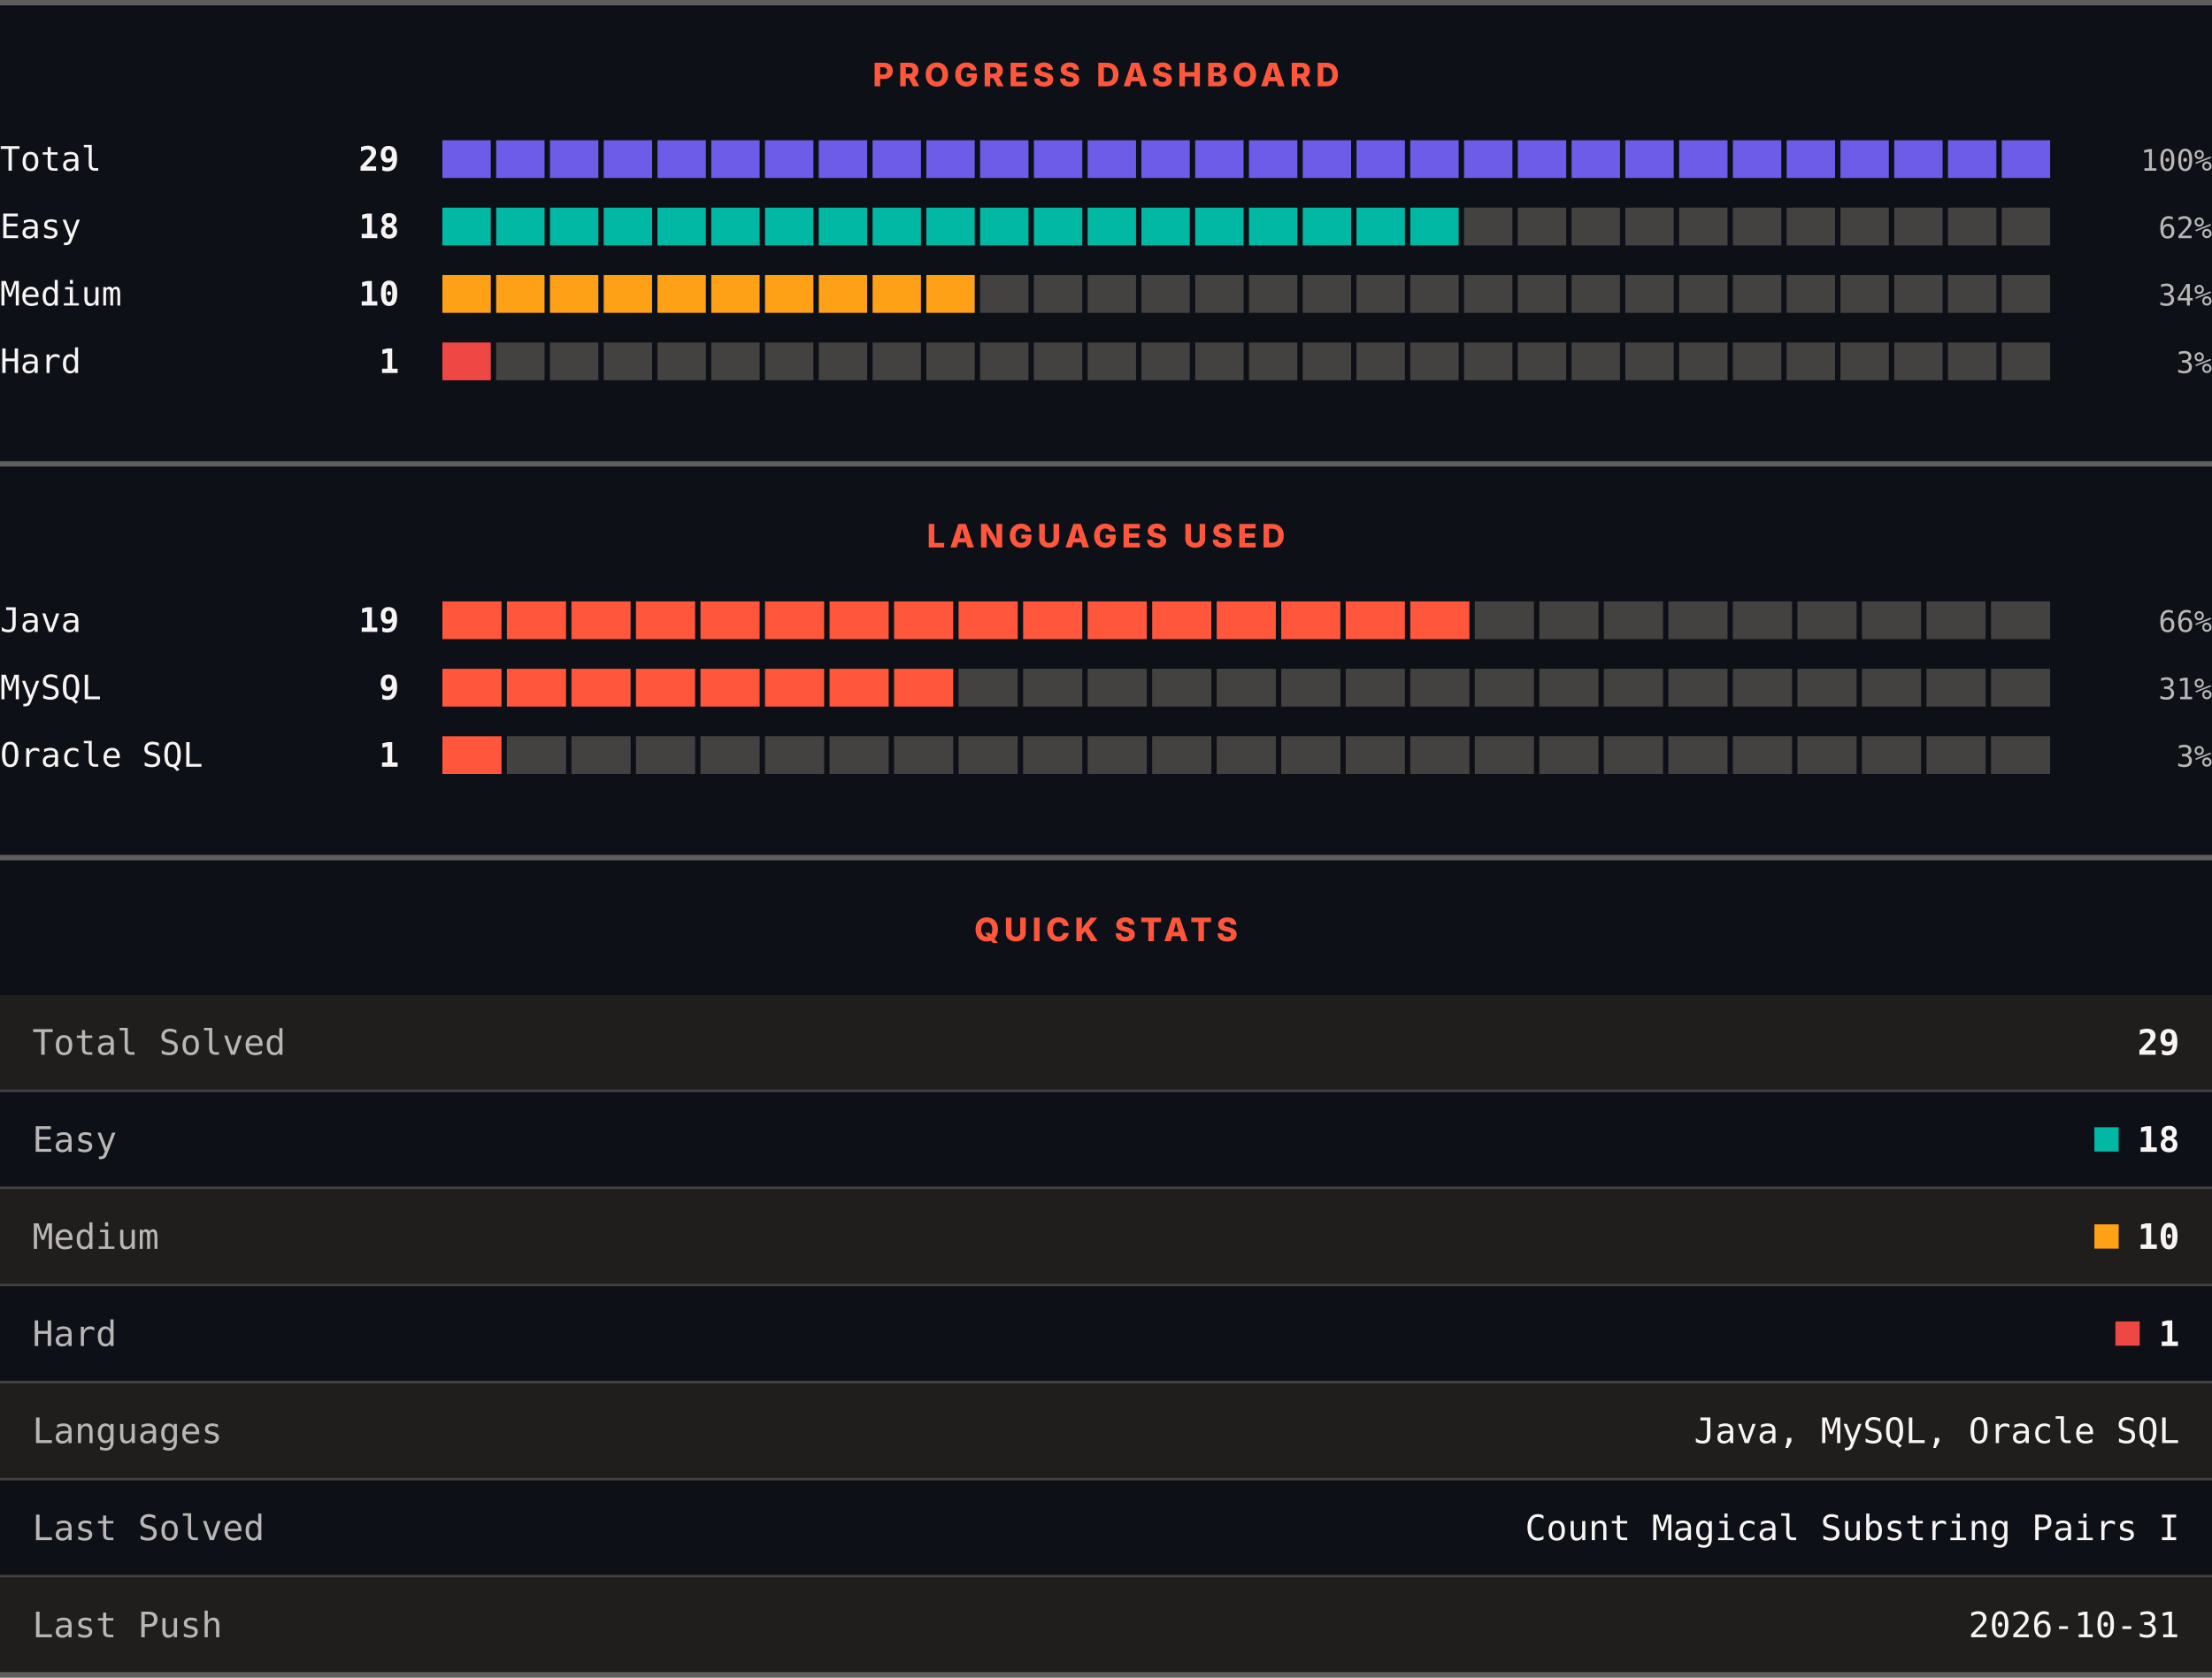
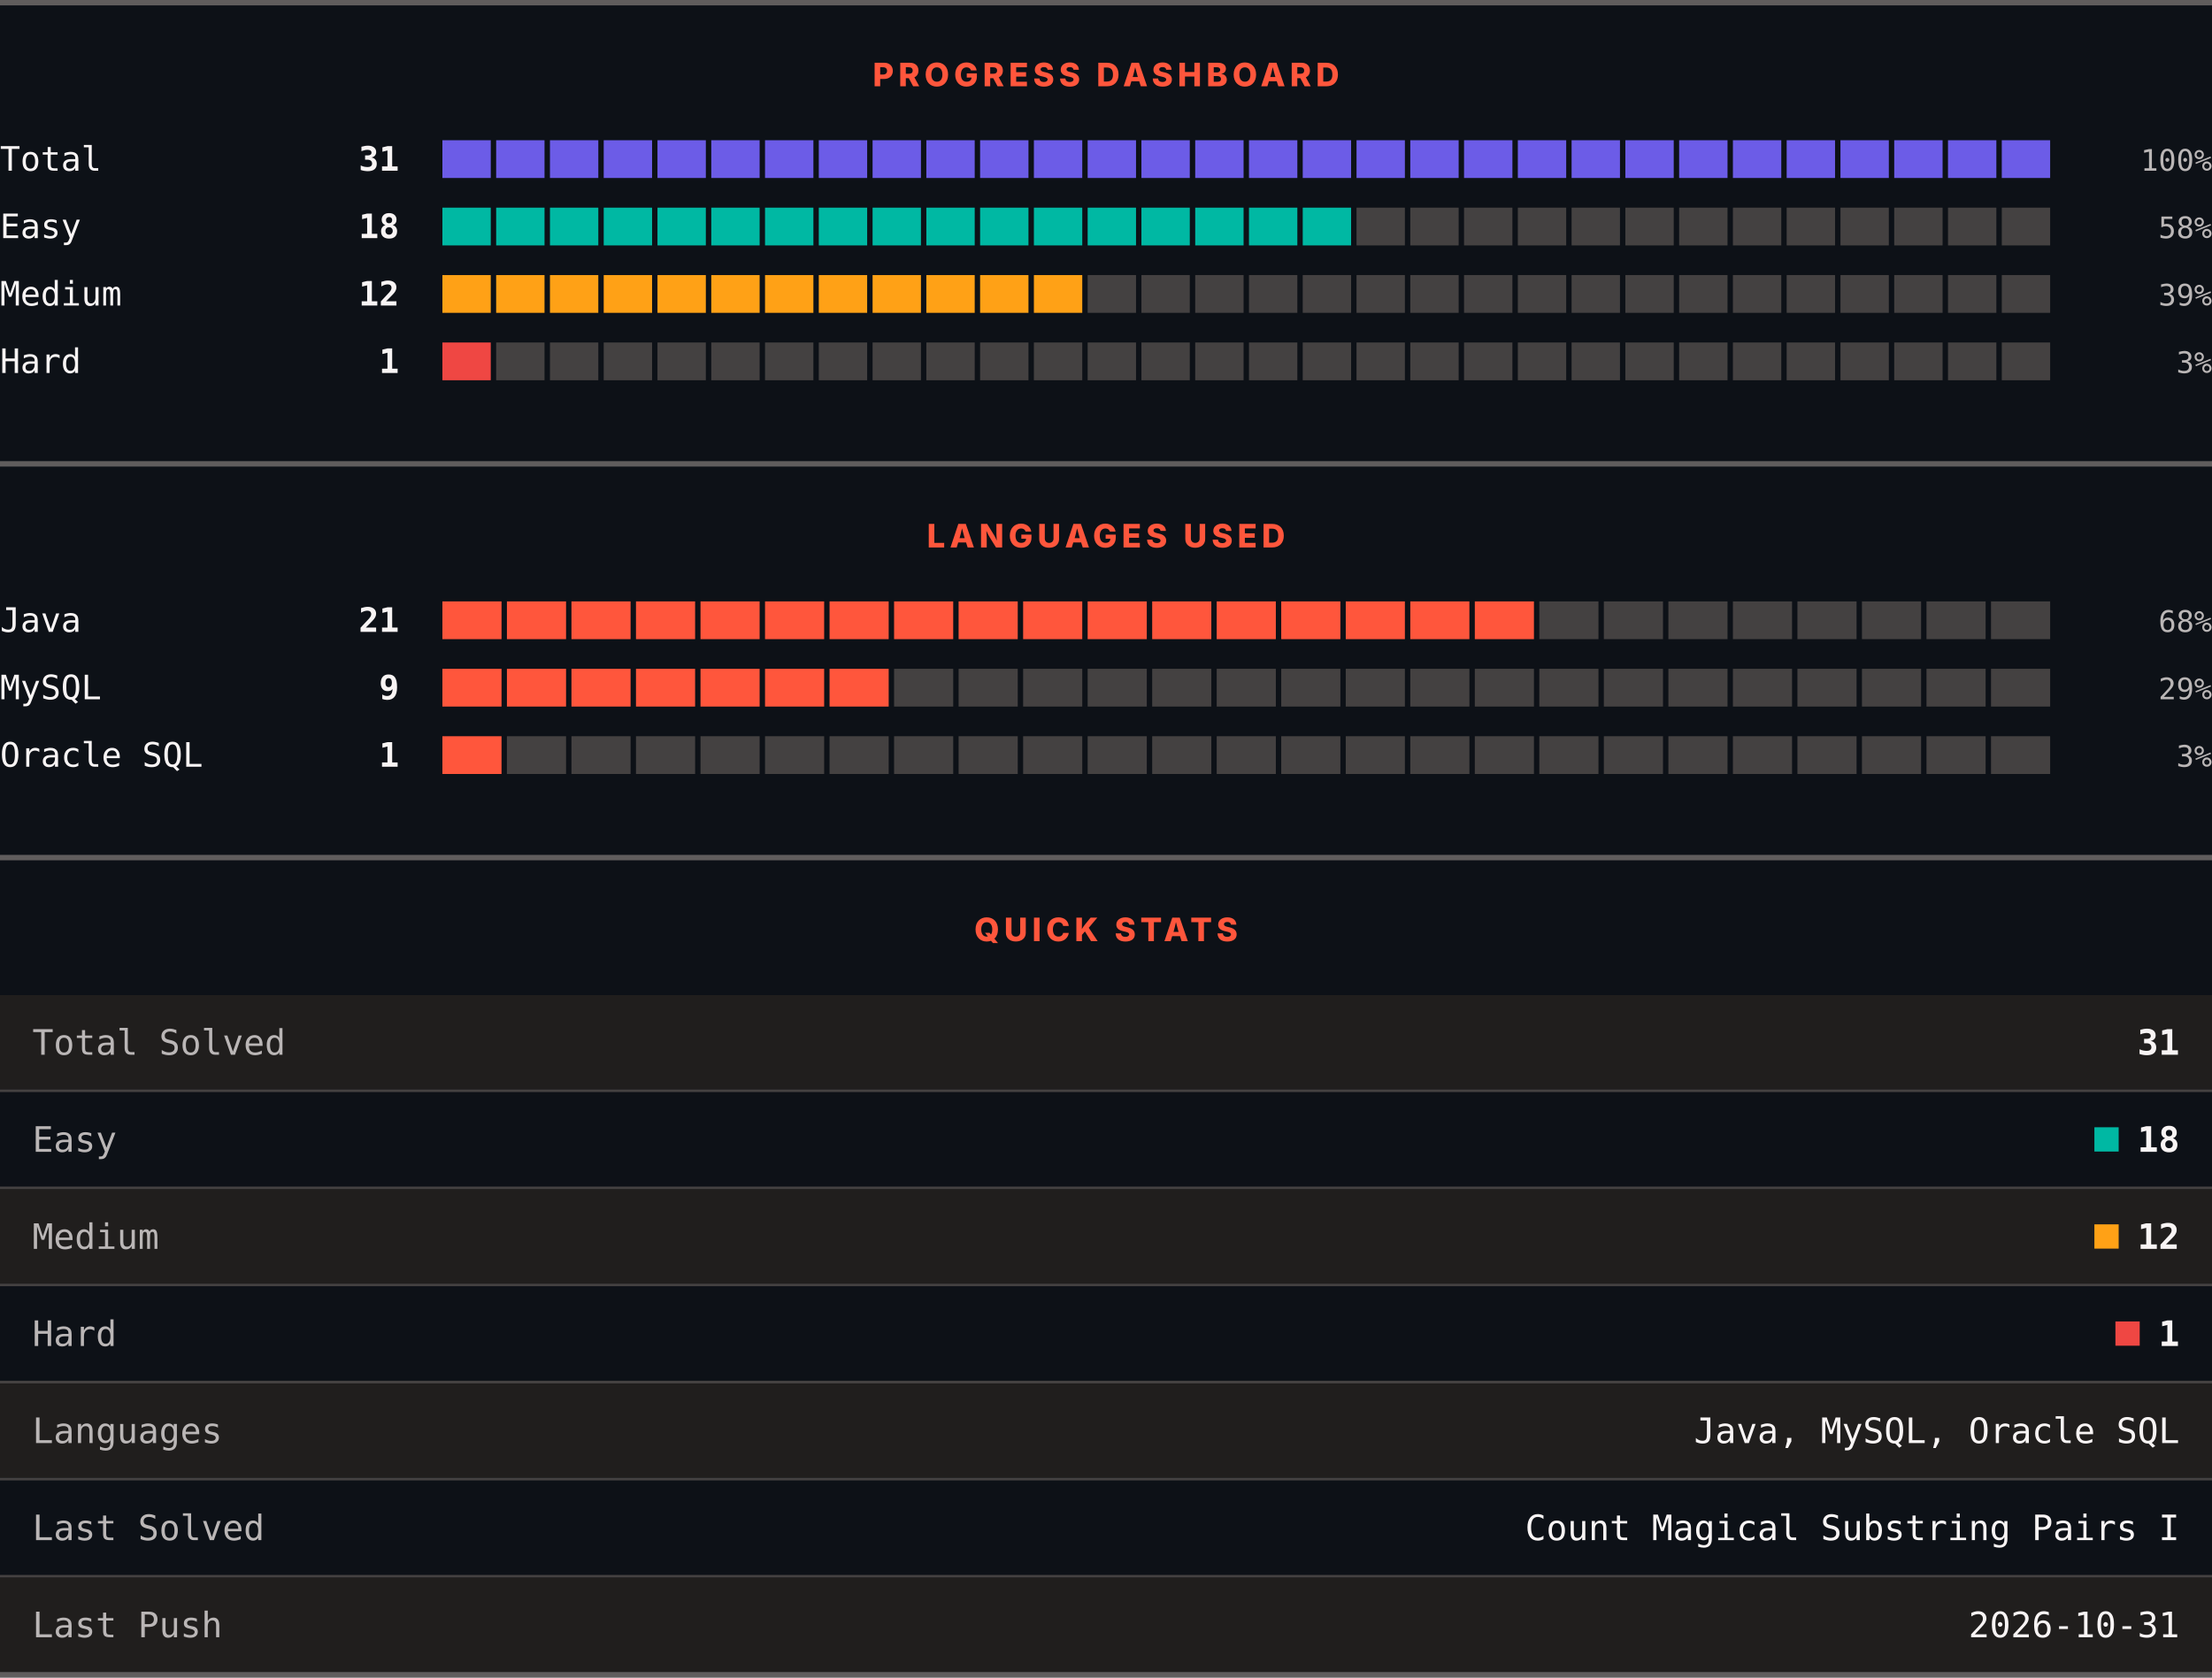
<svg xmlns="http://www.w3.org/2000/svg" width="820" height="622" viewBox="0 0 820 622" role="img" aria-label="LeetCode progress, languages and quick stats">
  <rect width="820" height="622" fill="#0d1117" />
  <rect x="0" y="0" width="820" height="2" fill="#605d5d" />
  <text x="410" y="32" text-anchor="middle" font-family="Archivo, system-ui, -apple-system, Segoe UI, sans-serif" font-size="12" font-weight="800" letter-spacing="1.68" fill="#ff563c">PROGRESS DASHBOARD</text>
  <text x="0" y="63.3" font-family="ui-monospace, SFMono-Regular, Menlo, Consolas, monospace" font-size="12.5" fill="#f8f4f4">Total</text>
-   <text x="148" y="63.3" text-anchor="end" font-family="ui-monospace, SFMono-Regular, Menlo, Consolas, monospace" font-size="12.5" font-weight="700" fill="#f8f4f4">29</text>
+   <text x="148" y="63.3" text-anchor="end" font-family="ui-monospace, SFMono-Regular, Menlo, Consolas, monospace" font-size="12.5" font-weight="700" fill="#f8f4f4">31</text>
  <rect x="164.00" y="52" width="17.93" height="14" fill="#6c5ce7" />
  <rect x="183.93" y="52" width="17.93" height="14" fill="#6c5ce7" />
  <rect x="203.87" y="52" width="17.93" height="14" fill="#6c5ce7" />
  <rect x="223.80" y="52" width="17.93" height="14" fill="#6c5ce7" />
  <rect x="243.73" y="52" width="17.93" height="14" fill="#6c5ce7" />
  <rect x="263.67" y="52" width="17.93" height="14" fill="#6c5ce7" />
  <rect x="283.60" y="52" width="17.93" height="14" fill="#6c5ce7" />
  <rect x="303.53" y="52" width="17.93" height="14" fill="#6c5ce7" />
  <rect x="323.47" y="52" width="17.93" height="14" fill="#6c5ce7" />
  <rect x="343.40" y="52" width="17.93" height="14" fill="#6c5ce7" />
  <rect x="363.33" y="52" width="17.93" height="14" fill="#6c5ce7" />
  <rect x="383.27" y="52" width="17.93" height="14" fill="#6c5ce7" />
  <rect x="403.20" y="52" width="17.93" height="14" fill="#6c5ce7" />
  <rect x="423.13" y="52" width="17.93" height="14" fill="#6c5ce7" />
  <rect x="443.07" y="52" width="17.93" height="14" fill="#6c5ce7" />
  <rect x="463.00" y="52" width="17.93" height="14" fill="#6c5ce7" />
  <rect x="482.93" y="52" width="17.93" height="14" fill="#6c5ce7" />
  <rect x="502.87" y="52" width="17.93" height="14" fill="#6c5ce7" />
  <rect x="522.80" y="52" width="17.93" height="14" fill="#6c5ce7" />
  <rect x="542.73" y="52" width="17.93" height="14" fill="#6c5ce7" />
  <rect x="562.67" y="52" width="17.93" height="14" fill="#6c5ce7" />
  <rect x="582.60" y="52" width="17.93" height="14" fill="#6c5ce7" />
  <rect x="602.53" y="52" width="17.93" height="14" fill="#6c5ce7" />
  <rect x="622.47" y="52" width="17.93" height="14" fill="#6c5ce7" />
  <rect x="642.40" y="52" width="17.93" height="14" fill="#6c5ce7" />
  <rect x="662.33" y="52" width="17.93" height="14" fill="#6c5ce7" />
  <rect x="682.27" y="52" width="17.93" height="14" fill="#6c5ce7" />
  <rect x="702.20" y="52" width="17.93" height="14" fill="#6c5ce7" />
  <rect x="722.13" y="52" width="17.93" height="14" fill="#6c5ce7" />
  <rect x="742.07" y="52" width="17.93" height="14" fill="#6c5ce7" />
  <text x="820" y="63.3" text-anchor="end" font-family="ui-monospace, SFMono-Regular, Menlo, Consolas, monospace" font-size="11" fill="#bab6b6">100%</text>
  <text x="0" y="88.3" font-family="ui-monospace, SFMono-Regular, Menlo, Consolas, monospace" font-size="12.5" fill="#f8f4f4">Easy</text>
  <text x="148" y="88.3" text-anchor="end" font-family="ui-monospace, SFMono-Regular, Menlo, Consolas, monospace" font-size="12.5" font-weight="700" fill="#f8f4f4">18</text>
  <rect x="164.00" y="77" width="17.93" height="14" fill="#00b8a3" />
  <rect x="183.93" y="77" width="17.93" height="14" fill="#00b8a3" />
  <rect x="203.87" y="77" width="17.93" height="14" fill="#00b8a3" />
  <rect x="223.80" y="77" width="17.93" height="14" fill="#00b8a3" />
  <rect x="243.73" y="77" width="17.93" height="14" fill="#00b8a3" />
  <rect x="263.67" y="77" width="17.93" height="14" fill="#00b8a3" />
  <rect x="283.60" y="77" width="17.93" height="14" fill="#00b8a3" />
  <rect x="303.53" y="77" width="17.93" height="14" fill="#00b8a3" />
  <rect x="323.47" y="77" width="17.93" height="14" fill="#00b8a3" />
  <rect x="343.40" y="77" width="17.93" height="14" fill="#00b8a3" />
  <rect x="363.33" y="77" width="17.93" height="14" fill="#00b8a3" />
  <rect x="383.27" y="77" width="17.93" height="14" fill="#00b8a3" />
  <rect x="403.20" y="77" width="17.93" height="14" fill="#00b8a3" />
  <rect x="423.13" y="77" width="17.93" height="14" fill="#00b8a3" />
  <rect x="443.07" y="77" width="17.93" height="14" fill="#00b8a3" />
  <rect x="463.00" y="77" width="17.93" height="14" fill="#00b8a3" />
  <rect x="482.93" y="77" width="17.93" height="14" fill="#00b8a3" />
-   <rect x="502.87" y="77" width="17.93" height="14" fill="#00b8a3" />
-   <rect x="522.80" y="77" width="17.93" height="14" fill="#00b8a3" />
+   <rect x="502.87" y="77" width="17.93" height="14" fill="#444141" />
+   <rect x="522.80" y="77" width="17.93" height="14" fill="#444141" />
  <rect x="542.73" y="77" width="17.93" height="14" fill="#444141" />
  <rect x="562.67" y="77" width="17.93" height="14" fill="#444141" />
  <rect x="582.60" y="77" width="17.93" height="14" fill="#444141" />
  <rect x="602.53" y="77" width="17.93" height="14" fill="#444141" />
  <rect x="622.47" y="77" width="17.93" height="14" fill="#444141" />
  <rect x="642.40" y="77" width="17.93" height="14" fill="#444141" />
  <rect x="662.33" y="77" width="17.93" height="14" fill="#444141" />
  <rect x="682.27" y="77" width="17.93" height="14" fill="#444141" />
  <rect x="702.20" y="77" width="17.93" height="14" fill="#444141" />
  <rect x="722.13" y="77" width="17.93" height="14" fill="#444141" />
  <rect x="742.07" y="77" width="17.93" height="14" fill="#444141" />
-   <text x="820" y="88.3" text-anchor="end" font-family="ui-monospace, SFMono-Regular, Menlo, Consolas, monospace" font-size="11" fill="#bab6b6">62%</text>
+   <text x="820" y="88.3" text-anchor="end" font-family="ui-monospace, SFMono-Regular, Menlo, Consolas, monospace" font-size="11" fill="#bab6b6">58%</text>
  <text x="0" y="113.3" font-family="ui-monospace, SFMono-Regular, Menlo, Consolas, monospace" font-size="12.5" fill="#f8f4f4">Medium</text>
-   <text x="148" y="113.3" text-anchor="end" font-family="ui-monospace, SFMono-Regular, Menlo, Consolas, monospace" font-size="12.5" font-weight="700" fill="#f8f4f4">10</text>
+   <text x="148" y="113.3" text-anchor="end" font-family="ui-monospace, SFMono-Regular, Menlo, Consolas, monospace" font-size="12.5" font-weight="700" fill="#f8f4f4">12</text>
  <rect x="164.00" y="102" width="17.93" height="14" fill="#ffa116" />
  <rect x="183.93" y="102" width="17.93" height="14" fill="#ffa116" />
  <rect x="203.87" y="102" width="17.93" height="14" fill="#ffa116" />
  <rect x="223.80" y="102" width="17.93" height="14" fill="#ffa116" />
  <rect x="243.73" y="102" width="17.93" height="14" fill="#ffa116" />
  <rect x="263.67" y="102" width="17.93" height="14" fill="#ffa116" />
  <rect x="283.60" y="102" width="17.93" height="14" fill="#ffa116" />
  <rect x="303.53" y="102" width="17.93" height="14" fill="#ffa116" />
  <rect x="323.47" y="102" width="17.93" height="14" fill="#ffa116" />
  <rect x="343.40" y="102" width="17.93" height="14" fill="#ffa116" />
-   <rect x="363.33" y="102" width="17.93" height="14" fill="#444141" />
-   <rect x="383.27" y="102" width="17.93" height="14" fill="#444141" />
+   <rect x="363.33" y="102" width="17.93" height="14" fill="#ffa116" />
+   <rect x="383.27" y="102" width="17.93" height="14" fill="#ffa116" />
  <rect x="403.20" y="102" width="17.93" height="14" fill="#444141" />
  <rect x="423.13" y="102" width="17.93" height="14" fill="#444141" />
  <rect x="443.07" y="102" width="17.93" height="14" fill="#444141" />
  <rect x="463.00" y="102" width="17.93" height="14" fill="#444141" />
  <rect x="482.93" y="102" width="17.93" height="14" fill="#444141" />
  <rect x="502.87" y="102" width="17.93" height="14" fill="#444141" />
  <rect x="522.80" y="102" width="17.93" height="14" fill="#444141" />
  <rect x="542.73" y="102" width="17.93" height="14" fill="#444141" />
  <rect x="562.67" y="102" width="17.93" height="14" fill="#444141" />
  <rect x="582.60" y="102" width="17.93" height="14" fill="#444141" />
  <rect x="602.53" y="102" width="17.93" height="14" fill="#444141" />
  <rect x="622.47" y="102" width="17.93" height="14" fill="#444141" />
  <rect x="642.40" y="102" width="17.93" height="14" fill="#444141" />
  <rect x="662.33" y="102" width="17.93" height="14" fill="#444141" />
  <rect x="682.27" y="102" width="17.93" height="14" fill="#444141" />
  <rect x="702.20" y="102" width="17.93" height="14" fill="#444141" />
  <rect x="722.13" y="102" width="17.93" height="14" fill="#444141" />
  <rect x="742.07" y="102" width="17.93" height="14" fill="#444141" />
-   <text x="820" y="113.3" text-anchor="end" font-family="ui-monospace, SFMono-Regular, Menlo, Consolas, monospace" font-size="11" fill="#bab6b6">34%</text>
+   <text x="820" y="113.3" text-anchor="end" font-family="ui-monospace, SFMono-Regular, Menlo, Consolas, monospace" font-size="11" fill="#bab6b6">39%</text>
  <text x="0" y="138.3" font-family="ui-monospace, SFMono-Regular, Menlo, Consolas, monospace" font-size="12.5" fill="#f8f4f4">Hard</text>
  <text x="148" y="138.3" text-anchor="end" font-family="ui-monospace, SFMono-Regular, Menlo, Consolas, monospace" font-size="12.5" font-weight="700" fill="#f8f4f4">1</text>
  <rect x="164.00" y="127" width="17.93" height="14" fill="#ef4743" />
  <rect x="183.93" y="127" width="17.93" height="14" fill="#444141" />
  <rect x="203.87" y="127" width="17.93" height="14" fill="#444141" />
  <rect x="223.80" y="127" width="17.93" height="14" fill="#444141" />
  <rect x="243.73" y="127" width="17.93" height="14" fill="#444141" />
  <rect x="263.67" y="127" width="17.93" height="14" fill="#444141" />
  <rect x="283.60" y="127" width="17.93" height="14" fill="#444141" />
  <rect x="303.53" y="127" width="17.93" height="14" fill="#444141" />
  <rect x="323.47" y="127" width="17.93" height="14" fill="#444141" />
  <rect x="343.40" y="127" width="17.93" height="14" fill="#444141" />
  <rect x="363.33" y="127" width="17.93" height="14" fill="#444141" />
  <rect x="383.27" y="127" width="17.93" height="14" fill="#444141" />
  <rect x="403.20" y="127" width="17.93" height="14" fill="#444141" />
  <rect x="423.13" y="127" width="17.93" height="14" fill="#444141" />
  <rect x="443.07" y="127" width="17.93" height="14" fill="#444141" />
  <rect x="463.00" y="127" width="17.93" height="14" fill="#444141" />
  <rect x="482.93" y="127" width="17.93" height="14" fill="#444141" />
  <rect x="502.87" y="127" width="17.93" height="14" fill="#444141" />
  <rect x="522.80" y="127" width="17.93" height="14" fill="#444141" />
  <rect x="542.73" y="127" width="17.93" height="14" fill="#444141" />
  <rect x="562.67" y="127" width="17.93" height="14" fill="#444141" />
  <rect x="582.60" y="127" width="17.93" height="14" fill="#444141" />
  <rect x="602.53" y="127" width="17.93" height="14" fill="#444141" />
  <rect x="622.47" y="127" width="17.93" height="14" fill="#444141" />
  <rect x="642.40" y="127" width="17.93" height="14" fill="#444141" />
  <rect x="662.33" y="127" width="17.93" height="14" fill="#444141" />
  <rect x="682.27" y="127" width="17.93" height="14" fill="#444141" />
  <rect x="702.20" y="127" width="17.93" height="14" fill="#444141" />
  <rect x="722.13" y="127" width="17.93" height="14" fill="#444141" />
  <rect x="742.07" y="127" width="17.93" height="14" fill="#444141" />
  <text x="820" y="138.3" text-anchor="end" font-family="ui-monospace, SFMono-Regular, Menlo, Consolas, monospace" font-size="11" fill="#bab6b6">3%</text>
  <rect x="0" y="171" width="820" height="2" fill="#605d5d" />
  <text x="410" y="203" text-anchor="middle" font-family="Archivo, system-ui, -apple-system, Segoe UI, sans-serif" font-size="12" font-weight="800" letter-spacing="1.68" fill="#ff563c">LANGUAGES USED</text>
  <text x="0" y="234.3" font-family="ui-monospace, SFMono-Regular, Menlo, Consolas, monospace" font-size="12.5" fill="#f8f4f4">Java</text>
-   <text x="148" y="234.3" text-anchor="end" font-family="ui-monospace, SFMono-Regular, Menlo, Consolas, monospace" font-size="12.5" font-weight="700" fill="#f8f4f4">19</text>
+   <text x="148" y="234.3" text-anchor="end" font-family="ui-monospace, SFMono-Regular, Menlo, Consolas, monospace" font-size="12.5" font-weight="700" fill="#f8f4f4">21</text>
  <rect x="164.00" y="223" width="21.92" height="14" fill="#ff563c" />
  <rect x="187.92" y="223" width="21.92" height="14" fill="#ff563c" />
  <rect x="211.84" y="223" width="21.92" height="14" fill="#ff563c" />
  <rect x="235.76" y="223" width="21.92" height="14" fill="#ff563c" />
  <rect x="259.68" y="223" width="21.92" height="14" fill="#ff563c" />
  <rect x="283.60" y="223" width="21.92" height="14" fill="#ff563c" />
  <rect x="307.52" y="223" width="21.92" height="14" fill="#ff563c" />
  <rect x="331.44" y="223" width="21.92" height="14" fill="#ff563c" />
  <rect x="355.36" y="223" width="21.92" height="14" fill="#ff563c" />
  <rect x="379.28" y="223" width="21.92" height="14" fill="#ff563c" />
  <rect x="403.20" y="223" width="21.92" height="14" fill="#ff563c" />
  <rect x="427.12" y="223" width="21.92" height="14" fill="#ff563c" />
  <rect x="451.04" y="223" width="21.92" height="14" fill="#ff563c" />
  <rect x="474.96" y="223" width="21.92" height="14" fill="#ff563c" />
  <rect x="498.88" y="223" width="21.92" height="14" fill="#ff563c" />
  <rect x="522.80" y="223" width="21.92" height="14" fill="#ff563c" />
-   <rect x="546.72" y="223" width="21.92" height="14" fill="#444141" />
+   <rect x="546.72" y="223" width="21.92" height="14" fill="#ff563c" />
  <rect x="570.64" y="223" width="21.92" height="14" fill="#444141" />
  <rect x="594.56" y="223" width="21.92" height="14" fill="#444141" />
  <rect x="618.48" y="223" width="21.92" height="14" fill="#444141" />
  <rect x="642.40" y="223" width="21.92" height="14" fill="#444141" />
  <rect x="666.32" y="223" width="21.92" height="14" fill="#444141" />
  <rect x="690.24" y="223" width="21.92" height="14" fill="#444141" />
  <rect x="714.16" y="223" width="21.92" height="14" fill="#444141" />
  <rect x="738.08" y="223" width="21.92" height="14" fill="#444141" />
-   <text x="820" y="234.3" text-anchor="end" font-family="ui-monospace, SFMono-Regular, Menlo, Consolas, monospace" font-size="11" fill="#bab6b6">66%</text>
+   <text x="820" y="234.3" text-anchor="end" font-family="ui-monospace, SFMono-Regular, Menlo, Consolas, monospace" font-size="11" fill="#bab6b6">68%</text>
  <text x="0" y="259.3" font-family="ui-monospace, SFMono-Regular, Menlo, Consolas, monospace" font-size="12.5" fill="#f8f4f4">MySQL</text>
  <text x="148" y="259.3" text-anchor="end" font-family="ui-monospace, SFMono-Regular, Menlo, Consolas, monospace" font-size="12.5" font-weight="700" fill="#f8f4f4">9</text>
  <rect x="164.00" y="248" width="21.92" height="14" fill="#ff563c" />
  <rect x="187.92" y="248" width="21.92" height="14" fill="#ff563c" />
  <rect x="211.84" y="248" width="21.92" height="14" fill="#ff563c" />
  <rect x="235.76" y="248" width="21.92" height="14" fill="#ff563c" />
  <rect x="259.68" y="248" width="21.92" height="14" fill="#ff563c" />
  <rect x="283.60" y="248" width="21.92" height="14" fill="#ff563c" />
  <rect x="307.52" y="248" width="21.92" height="14" fill="#ff563c" />
-   <rect x="331.44" y="248" width="21.92" height="14" fill="#ff563c" />
+   <rect x="331.44" y="248" width="21.92" height="14" fill="#444141" />
  <rect x="355.36" y="248" width="21.92" height="14" fill="#444141" />
  <rect x="379.28" y="248" width="21.92" height="14" fill="#444141" />
  <rect x="403.20" y="248" width="21.92" height="14" fill="#444141" />
  <rect x="427.12" y="248" width="21.92" height="14" fill="#444141" />
  <rect x="451.04" y="248" width="21.92" height="14" fill="#444141" />
  <rect x="474.96" y="248" width="21.92" height="14" fill="#444141" />
  <rect x="498.88" y="248" width="21.92" height="14" fill="#444141" />
  <rect x="522.80" y="248" width="21.92" height="14" fill="#444141" />
  <rect x="546.72" y="248" width="21.92" height="14" fill="#444141" />
  <rect x="570.64" y="248" width="21.92" height="14" fill="#444141" />
  <rect x="594.56" y="248" width="21.92" height="14" fill="#444141" />
  <rect x="618.48" y="248" width="21.92" height="14" fill="#444141" />
  <rect x="642.40" y="248" width="21.92" height="14" fill="#444141" />
  <rect x="666.32" y="248" width="21.92" height="14" fill="#444141" />
  <rect x="690.24" y="248" width="21.92" height="14" fill="#444141" />
  <rect x="714.16" y="248" width="21.92" height="14" fill="#444141" />
  <rect x="738.08" y="248" width="21.92" height="14" fill="#444141" />
-   <text x="820" y="259.3" text-anchor="end" font-family="ui-monospace, SFMono-Regular, Menlo, Consolas, monospace" font-size="11" fill="#bab6b6">31%</text>
+   <text x="820" y="259.3" text-anchor="end" font-family="ui-monospace, SFMono-Regular, Menlo, Consolas, monospace" font-size="11" fill="#bab6b6">29%</text>
  <text x="0" y="284.3" font-family="ui-monospace, SFMono-Regular, Menlo, Consolas, monospace" font-size="12.5" fill="#f8f4f4">Oracle SQL</text>
  <text x="148" y="284.3" text-anchor="end" font-family="ui-monospace, SFMono-Regular, Menlo, Consolas, monospace" font-size="12.5" font-weight="700" fill="#f8f4f4">1</text>
  <rect x="164.00" y="273" width="21.92" height="14" fill="#ff563c" />
  <rect x="187.92" y="273" width="21.92" height="14" fill="#444141" />
  <rect x="211.84" y="273" width="21.92" height="14" fill="#444141" />
  <rect x="235.76" y="273" width="21.92" height="14" fill="#444141" />
  <rect x="259.68" y="273" width="21.92" height="14" fill="#444141" />
  <rect x="283.60" y="273" width="21.92" height="14" fill="#444141" />
  <rect x="307.52" y="273" width="21.92" height="14" fill="#444141" />
  <rect x="331.44" y="273" width="21.92" height="14" fill="#444141" />
  <rect x="355.36" y="273" width="21.92" height="14" fill="#444141" />
  <rect x="379.28" y="273" width="21.92" height="14" fill="#444141" />
  <rect x="403.20" y="273" width="21.92" height="14" fill="#444141" />
  <rect x="427.12" y="273" width="21.92" height="14" fill="#444141" />
  <rect x="451.04" y="273" width="21.92" height="14" fill="#444141" />
  <rect x="474.96" y="273" width="21.92" height="14" fill="#444141" />
  <rect x="498.88" y="273" width="21.92" height="14" fill="#444141" />
  <rect x="522.80" y="273" width="21.92" height="14" fill="#444141" />
  <rect x="546.72" y="273" width="21.92" height="14" fill="#444141" />
  <rect x="570.64" y="273" width="21.92" height="14" fill="#444141" />
  <rect x="594.56" y="273" width="21.92" height="14" fill="#444141" />
  <rect x="618.48" y="273" width="21.92" height="14" fill="#444141" />
  <rect x="642.40" y="273" width="21.92" height="14" fill="#444141" />
  <rect x="666.32" y="273" width="21.92" height="14" fill="#444141" />
  <rect x="690.24" y="273" width="21.92" height="14" fill="#444141" />
  <rect x="714.16" y="273" width="21.92" height="14" fill="#444141" />
  <rect x="738.08" y="273" width="21.92" height="14" fill="#444141" />
  <text x="820" y="284.3" text-anchor="end" font-family="ui-monospace, SFMono-Regular, Menlo, Consolas, monospace" font-size="11" fill="#bab6b6">3%</text>
  <rect x="0" y="317" width="820" height="2" fill="#605d5d" />
  <text x="410" y="349" text-anchor="middle" font-family="Archivo, system-ui, -apple-system, Segoe UI, sans-serif" font-size="12" font-weight="800" letter-spacing="1.68" fill="#ff563c">QUICK STATS</text>
  <rect x="0" y="369" width="820" height="35" fill="#201e1d" />
  <text x="12" y="391.1" font-family="ui-monospace, SFMono-Regular, Menlo, Consolas, monospace" font-size="13" fill="#bab6b6">Total Solved</text>
-   <text x="808" y="391.1" text-anchor="end" font-family="ui-monospace, SFMono-Regular, Menlo, Consolas, monospace" font-size="13" font-weight="700" fill="#f8f4f4">29</text>
+   <text x="808" y="391.1" text-anchor="end" font-family="ui-monospace, SFMono-Regular, Menlo, Consolas, monospace" font-size="13" font-weight="700" fill="#f8f4f4">31</text>
  <rect x="0" y="404" width="820" height="1" fill="#444141" />
  <rect x="0" y="405" width="820" height="35" fill="#0d1117" />
  <text x="12" y="427.1" font-family="ui-monospace, SFMono-Regular, Menlo, Consolas, monospace" font-size="13" fill="#bab6b6">Easy</text>
  <rect x="776.4" y="418" width="9" height="9" fill="#00b8a3" />
  <text x="808" y="427.1" text-anchor="end" font-family="ui-monospace, SFMono-Regular, Menlo, Consolas, monospace" font-size="13" font-weight="700" fill="#f8f4f4">18</text>
  <rect x="0" y="440" width="820" height="1" fill="#444141" />
  <rect x="0" y="441" width="820" height="35" fill="#201e1d" />
  <text x="12" y="463.1" font-family="ui-monospace, SFMono-Regular, Menlo, Consolas, monospace" font-size="13" fill="#bab6b6">Medium</text>
  <rect x="776.4" y="454" width="9" height="9" fill="#ffa116" />
-   <text x="808" y="463.1" text-anchor="end" font-family="ui-monospace, SFMono-Regular, Menlo, Consolas, monospace" font-size="13" font-weight="700" fill="#f8f4f4">10</text>
+   <text x="808" y="463.1" text-anchor="end" font-family="ui-monospace, SFMono-Regular, Menlo, Consolas, monospace" font-size="13" font-weight="700" fill="#f8f4f4">12</text>
  <rect x="0" y="476" width="820" height="1" fill="#444141" />
  <rect x="0" y="477" width="820" height="35" fill="#0d1117" />
  <text x="12" y="499.1" font-family="ui-monospace, SFMono-Regular, Menlo, Consolas, monospace" font-size="13" fill="#bab6b6">Hard</text>
  <rect x="784.2" y="490" width="9" height="9" fill="#ef4743" />
  <text x="808" y="499.1" text-anchor="end" font-family="ui-monospace, SFMono-Regular, Menlo, Consolas, monospace" font-size="13" font-weight="700" fill="#f8f4f4">1</text>
  <rect x="0" y="512" width="820" height="1" fill="#444141" />
  <rect x="0" y="513" width="820" height="35" fill="#201e1d" />
  <text x="12" y="535.1" font-family="ui-monospace, SFMono-Regular, Menlo, Consolas, monospace" font-size="13" fill="#bab6b6">Languages</text>
  <text x="808" y="535.1" text-anchor="end" font-family="ui-monospace, SFMono-Regular, Menlo, Consolas, monospace" font-size="13" fill="#f8f4f4">Java, MySQL, Oracle SQL</text>
  <rect x="0" y="548" width="820" height="1" fill="#444141" />
  <rect x="0" y="549" width="820" height="35" fill="#0d1117" />
  <text x="12" y="571.1" font-family="ui-monospace, SFMono-Regular, Menlo, Consolas, monospace" font-size="13" fill="#bab6b6">Last Solved</text>
  <text x="808" y="571.1" text-anchor="end" font-family="ui-monospace, SFMono-Regular, Menlo, Consolas, monospace" font-size="13" fill="#f8f4f4">Count Magical Substring Pairs I</text>
  <rect x="0" y="584" width="820" height="1" fill="#444141" />
  <rect x="0" y="585" width="820" height="35" fill="#201e1d" />
  <text x="12" y="607.1" font-family="ui-monospace, SFMono-Regular, Menlo, Consolas, monospace" font-size="13" fill="#bab6b6">Last Push</text>
  <text x="808" y="607.1" text-anchor="end" font-family="ui-monospace, SFMono-Regular, Menlo, Consolas, monospace" font-size="13" fill="#f8f4f4">2026-10-31</text>
  <rect x="0" y="620" width="820" height="2" fill="#605d5d" />
</svg>
